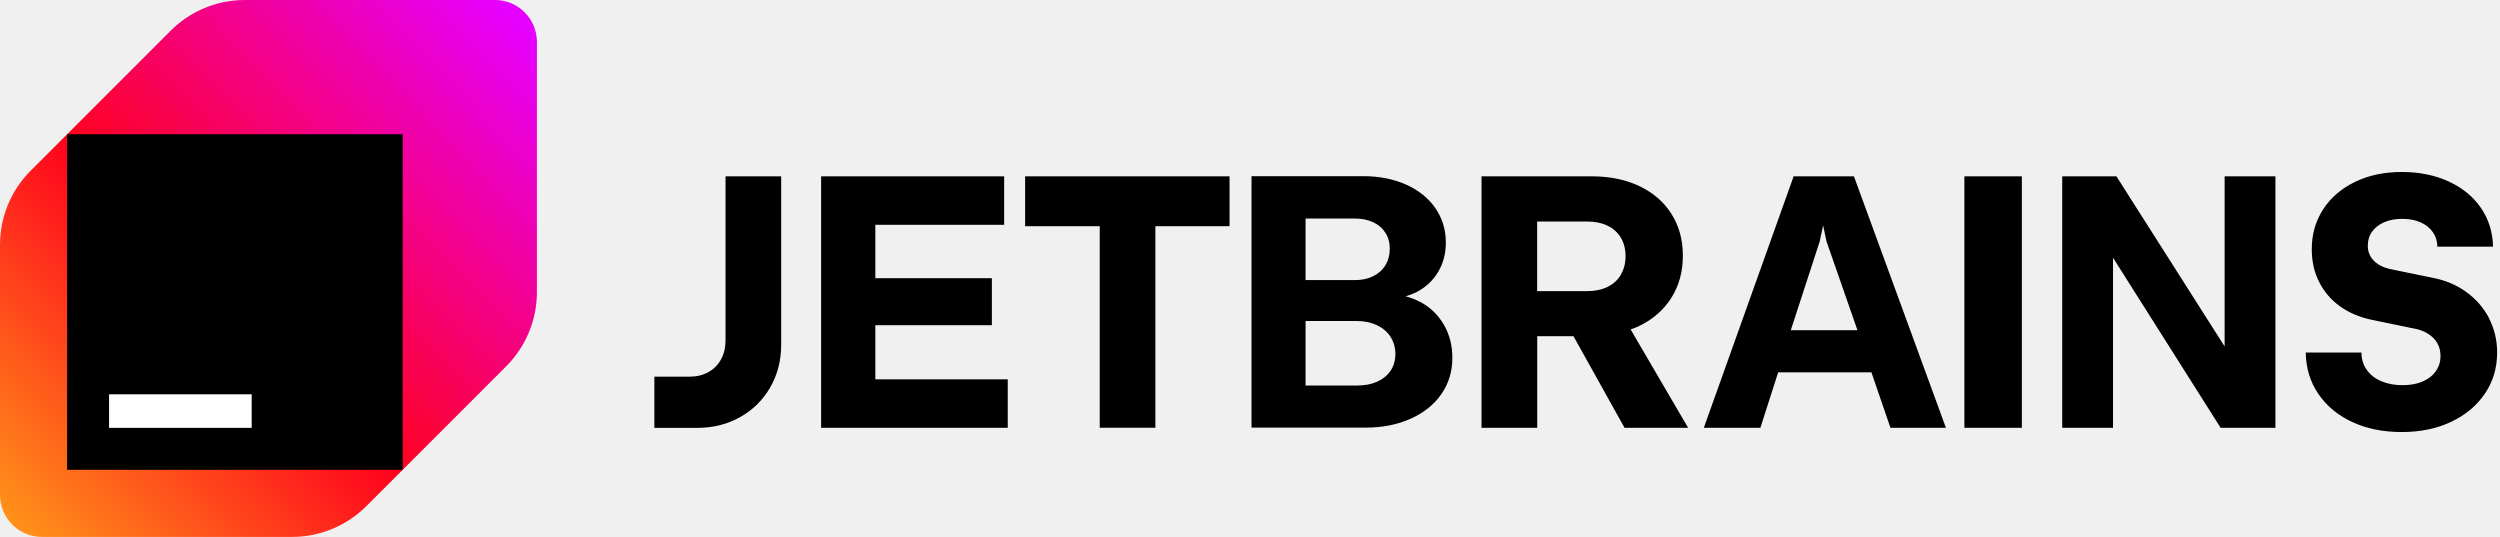
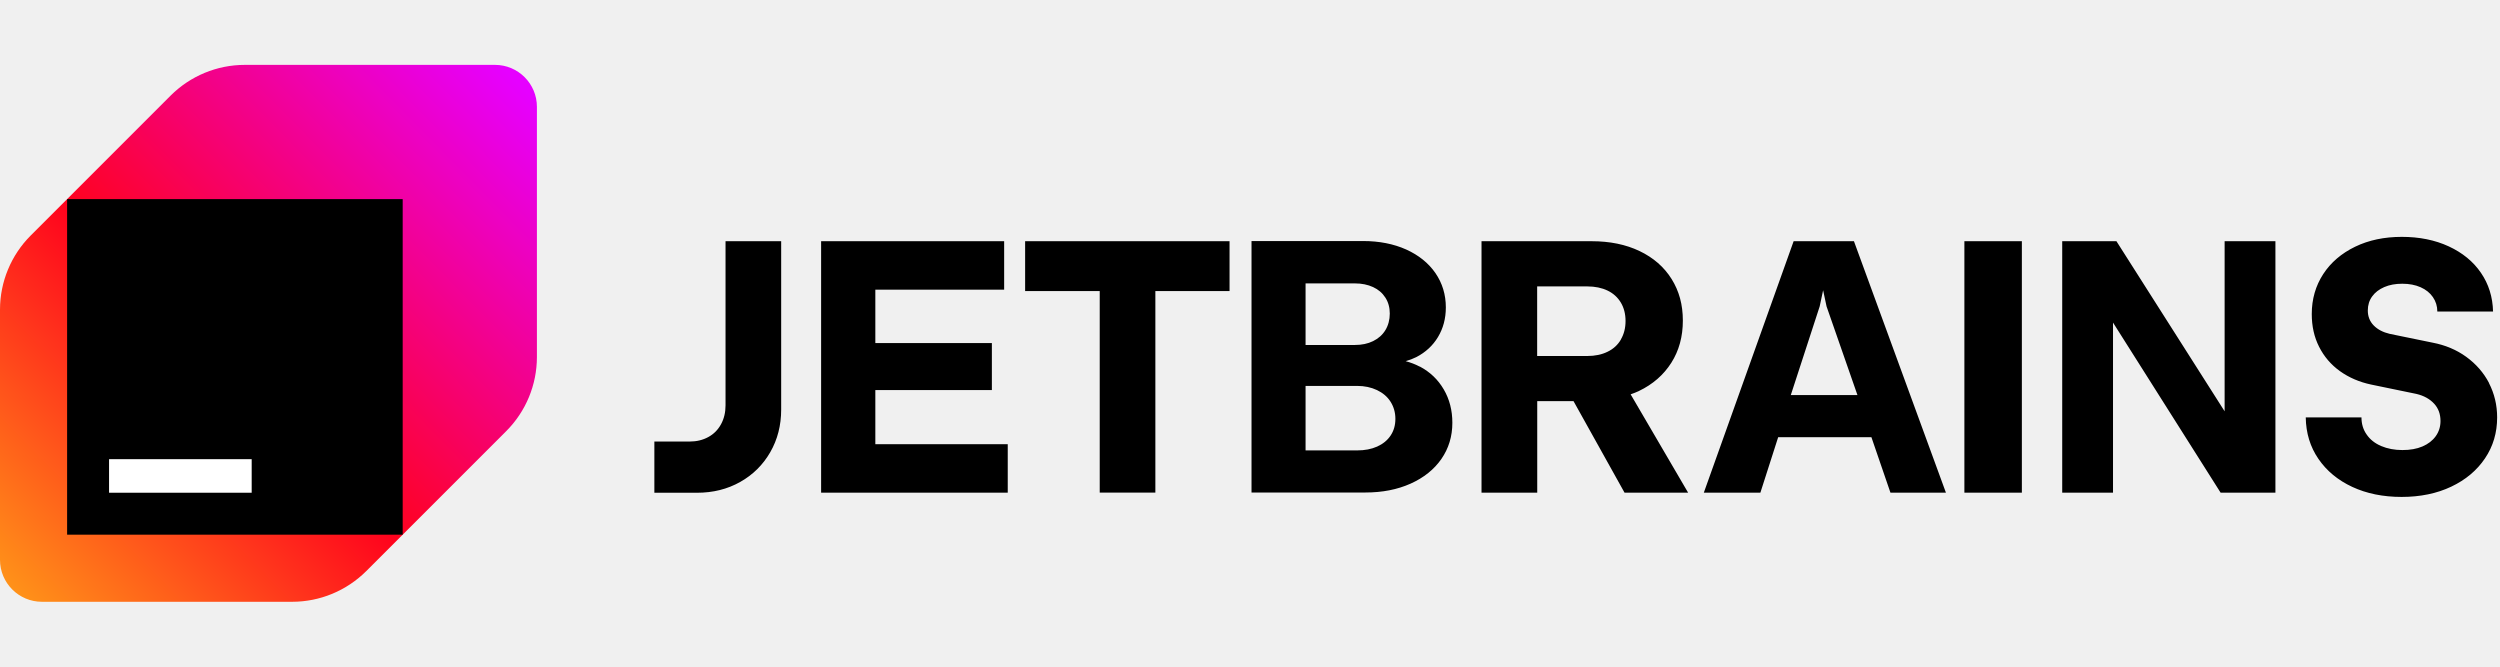
- <svg xmlns="http://www.w3.org/2000/svg" height="80" fill="none" viewBox="0 0 298 64">
+ <svg xmlns="http://www.w3.org/2000/svg" height="80" width="300" fill="none" viewBox="0 0 298 64">
  <defs>
    <linearGradient id="a" x1=".85" x2="62.62" y1="62.72" y2="1.81" gradientUnits="userSpaceOnUse">
      <stop stop-color="#FF9419" />
      <stop offset=".43" stop-color="#FF021D" />
      <stop offset=".99" stop-color="#E600FF" />
    </linearGradient>
  </defs>
  <path fill="#000" d="M86.484 40.586c0 .846-.179 1.593-.538 2.251-.358.657-.856 1.165-1.514 1.524-.657.358-1.394.538-2.241.538H78v6.104h5.079c1.912 0 3.625-.428 5.148-1.285 1.524-.856 2.719-2.042 3.585-3.545.866-1.504 1.304-3.197 1.304-5.089V21.018h-6.632v19.568Zm17.856-1.822h13.891v-5.606H104.34v-6.363h15.355v-5.776H97.877v29.974h22.246v-5.776H104.34v-6.453Zm17.865-11.8h8.882v24.019h6.633V26.963h8.842v-5.945h-24.367v5.955l.01-.01Zm47.022 9.002c-.517-.279-1.085-.488-1.673-.647.449-.13.877-.289 1.275-.488 1.096-.568 1.962-1.364 2.579-2.39.618-1.026.936-2.201.936-3.535 0-1.524-.418-2.888-1.244-4.093-.827-1.195-1.992-2.131-3.486-2.808-1.494-.667-3.206-1.006-5.118-1.006h-13.315v29.974h13.574c2.011 0 3.804-.348 5.387-1.056 1.573-.707 2.798-1.683 3.675-2.948.866-1.255 1.304-2.689 1.304-4.302 0-1.484-.338-2.808-1.026-3.983-.687-1.175-1.633-2.081-2.858-2.728l-.01.01Zm-13.603-9.918h5.886c.816 0 1.533.149 2.161.438.627.289 1.115.707 1.464 1.255.348.538.527 1.175.527 1.902 0 .727-.179 1.414-.527 1.982-.349.568-.837.996-1.464 1.304-.628.309-1.345.458-2.161.458h-5.886v-7.349.01Zm10.138 18.134c-.378.568-.916 1.006-1.603 1.315-.697.309-1.484.458-2.39.458h-6.145v-7.688h6.145c.886 0 1.673.169 2.37.498.687.329 1.235.787 1.613 1.384.378.598.578 1.275.578 2.041 0 .767-.19 1.424-.568 1.992Zm29.596-5.308c1.663-.797 2.947-1.922 3.864-3.366.916-1.444 1.374-3.117 1.374-5.029 0-1.912-.448-3.525-1.344-4.959-.897-1.434-2.171-2.539-3.814-3.326-1.644-.787-3.546-1.175-5.717-1.175h-13.124v29.974h6.642V40.078h4.322l6.084 10.914h7.578l-6.851-11.721c.339-.119.677-.249.996-.398h-.01Zm-2.151-6.124c-.369.627-.896 1.115-1.583 1.444-.688.339-1.494.508-2.42.508h-5.975v-8.295h5.975c.926 0 1.732.169 2.42.498.687.329 1.214.817 1.583 1.434.368.617.558 1.354.558 2.191 0 .837-.19 1.573-.558 2.201v.02Zm20.594-11.731-10.706 29.974h6.742l2.121-6.612h11.114l2.27 6.612h6.612L220.99 21.018h-7.189Zm-.339 18.343 3.445-10.576.409-1.922.408 1.922 3.685 10.576h-7.947Zm20.693 11.631h6.851V21.018h-6.851v29.974Zm31.02-9.699-12.896-20.275h-6.463v29.974h6.055V30.717l12.826 20.275h6.533V21.018h-6.055v20.275Zm31.528-3.356c-.647-1.245-1.564-2.29-2.729-3.137-1.165-.846-2.509-1.404-4.023-1.693l-5.098-1.046c-.797-.189-1.434-.518-1.902-.996-.469-.478-.708-1.075-.708-1.782 0-.647.17-1.205.518-1.683.339-.478.827-.846 1.444-1.115.618-.269 1.335-.398 2.151-.398.817 0 1.554.139 2.181.418.627.279 1.115.667 1.464 1.175s.528 1.075.528 1.723h6.642c-.04-1.743-.528-3.286-1.444-4.621-.916-1.344-2.201-2.39-3.834-3.147-1.633-.757-3.505-1.135-5.597-1.135-2.091 0-3.943.388-5.566 1.175-1.623.787-2.898 1.872-3.804 3.266-.906 1.394-1.364 2.978-1.364 4.76 0 1.444.288 2.748.876 3.904.587 1.165 1.414 2.131 2.479 2.898 1.076.767 2.311 1.304 3.725 1.603l5.397 1.115c.886.209 1.584.598 2.101 1.155.518.558.767 1.245.767 2.081 0 .667-.189 1.275-.567 1.802-.379.528-.907.936-1.584 1.225-.677.289-1.474.428-2.39.428-.916 0-1.782-.159-2.529-.478-.747-.319-1.325-.777-1.733-1.374-.418-.588-.617-1.275-.617-2.041h-6.642c.029 1.872.527 3.515 1.513 4.949.976 1.424 2.32 2.539 4.033 3.336 1.713.797 3.675 1.195 5.886 1.195 2.21 0 4.202-.408 5.915-1.225 1.723-.817 3.057-1.942 4.023-3.376.966-1.434 1.444-3.057 1.444-4.87 0-1.484-.329-2.848-.976-4.103l.02.01Z" />
  <path fill="url(#a)" d="M20.34 3.66 3.66 20.34C1.32 22.68 0 25.86 0 29.18V59c0 2.76 2.24 5 5 5h29.82c3.32 0 6.49-1.32 8.84-3.66l16.68-16.68c2.34-2.34 3.66-5.52 3.66-8.84V5c0-2.76-2.24-5-5-5H29.18c-3.32 0-6.49 1.32-8.84 3.66Z" />
  <path fill="#000" d="M48 16H8v40h40V16Z" />
  <path fill="#fff" d="M30 47H13v4h17v-4Z" />
</svg>
